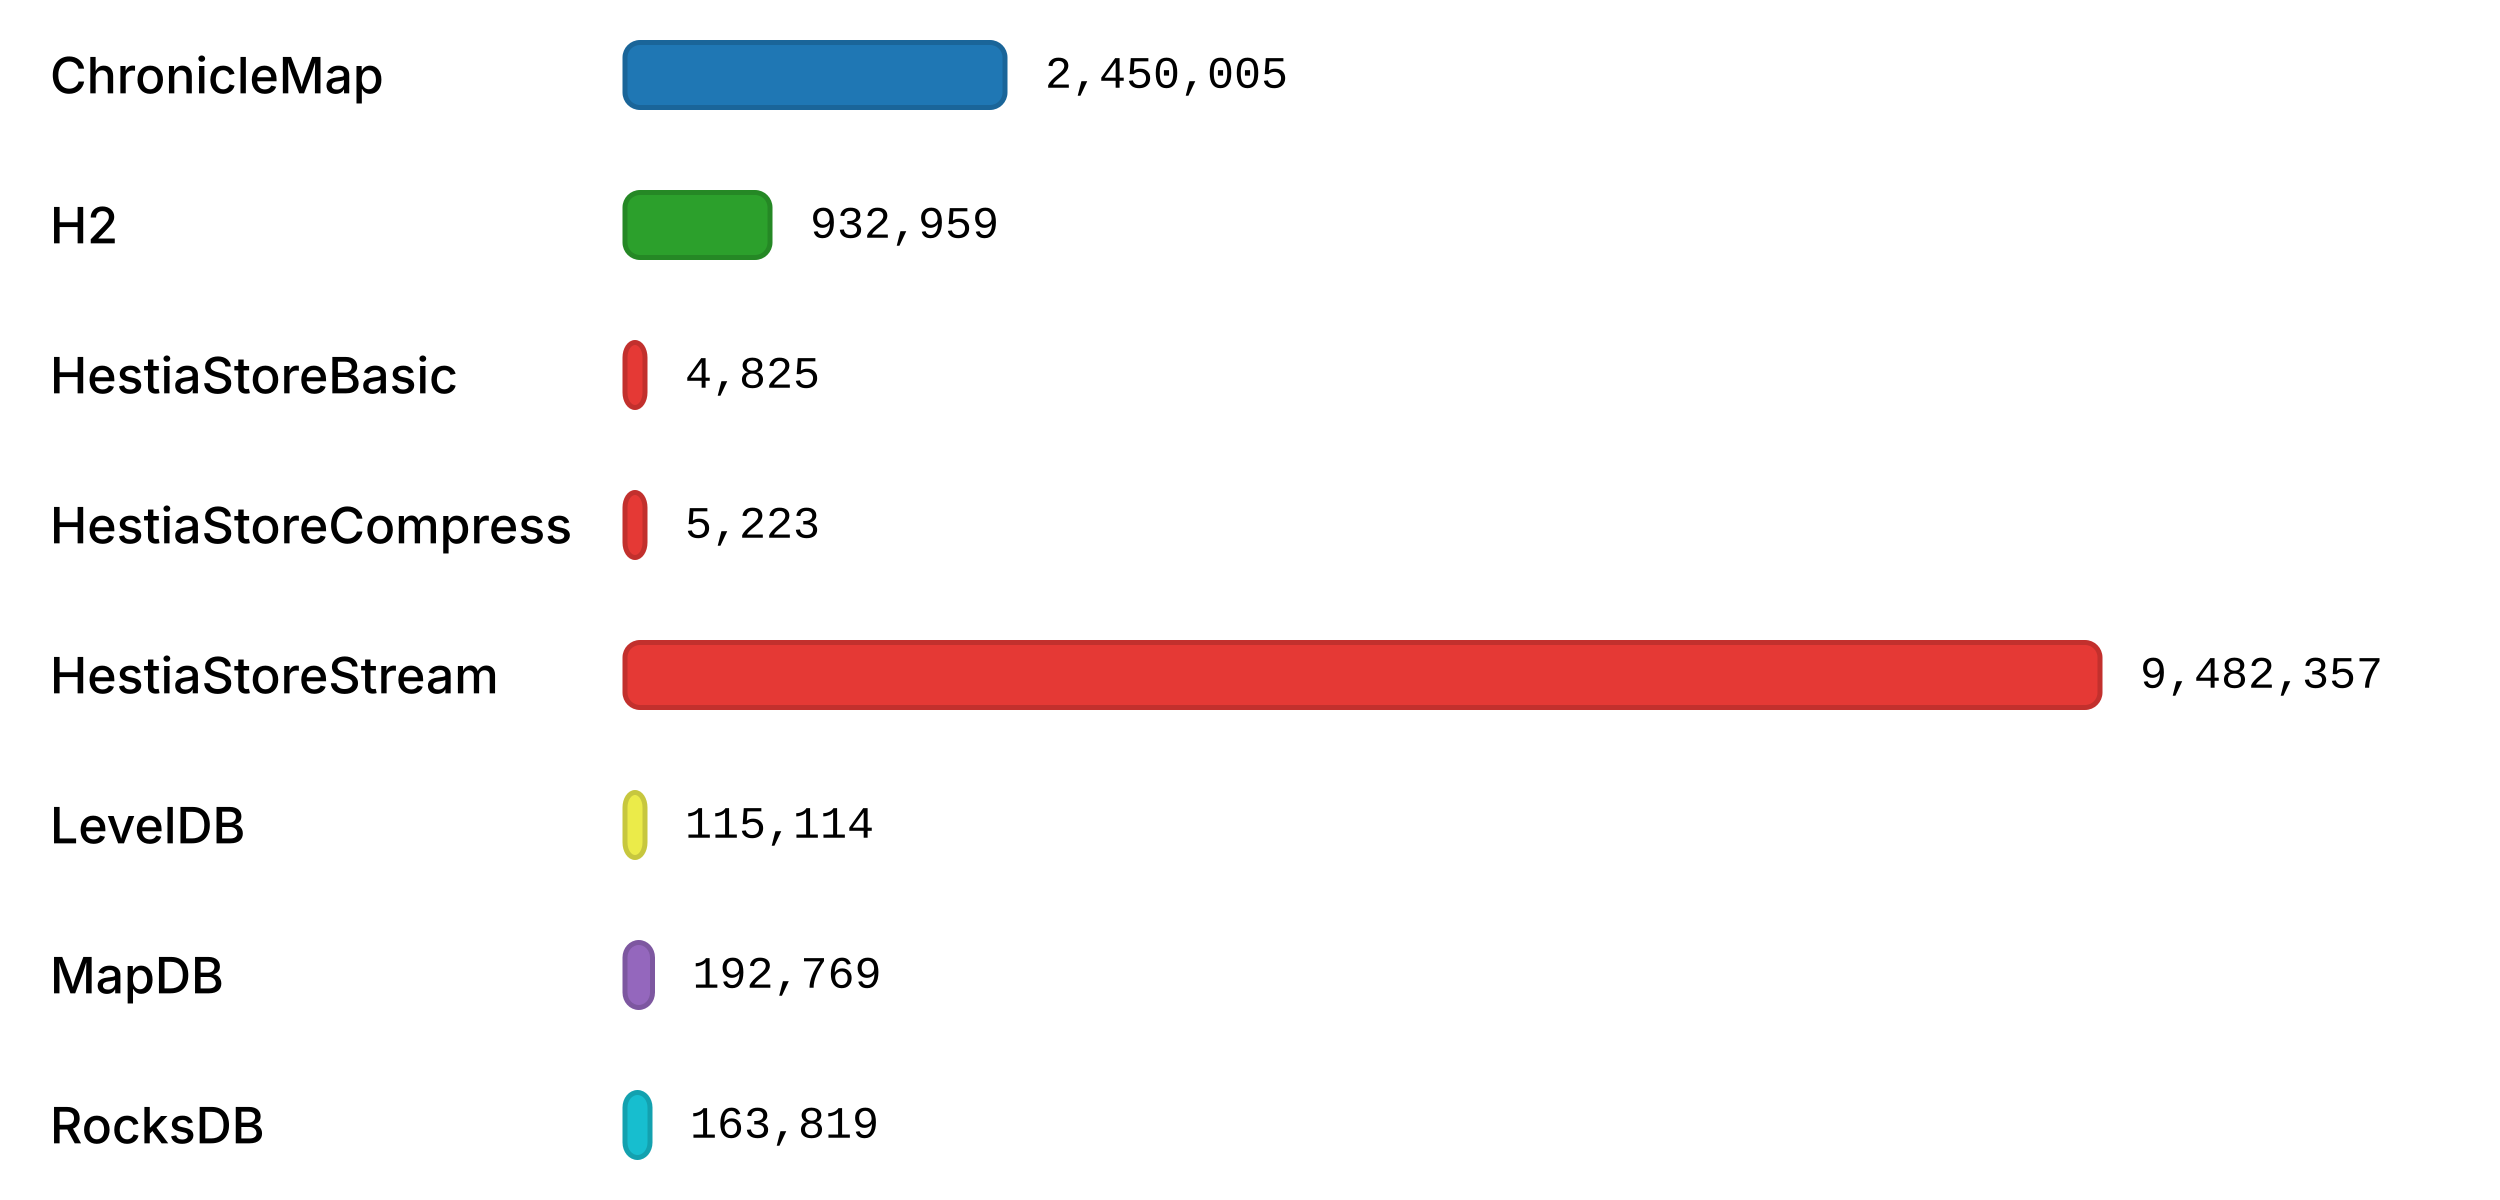
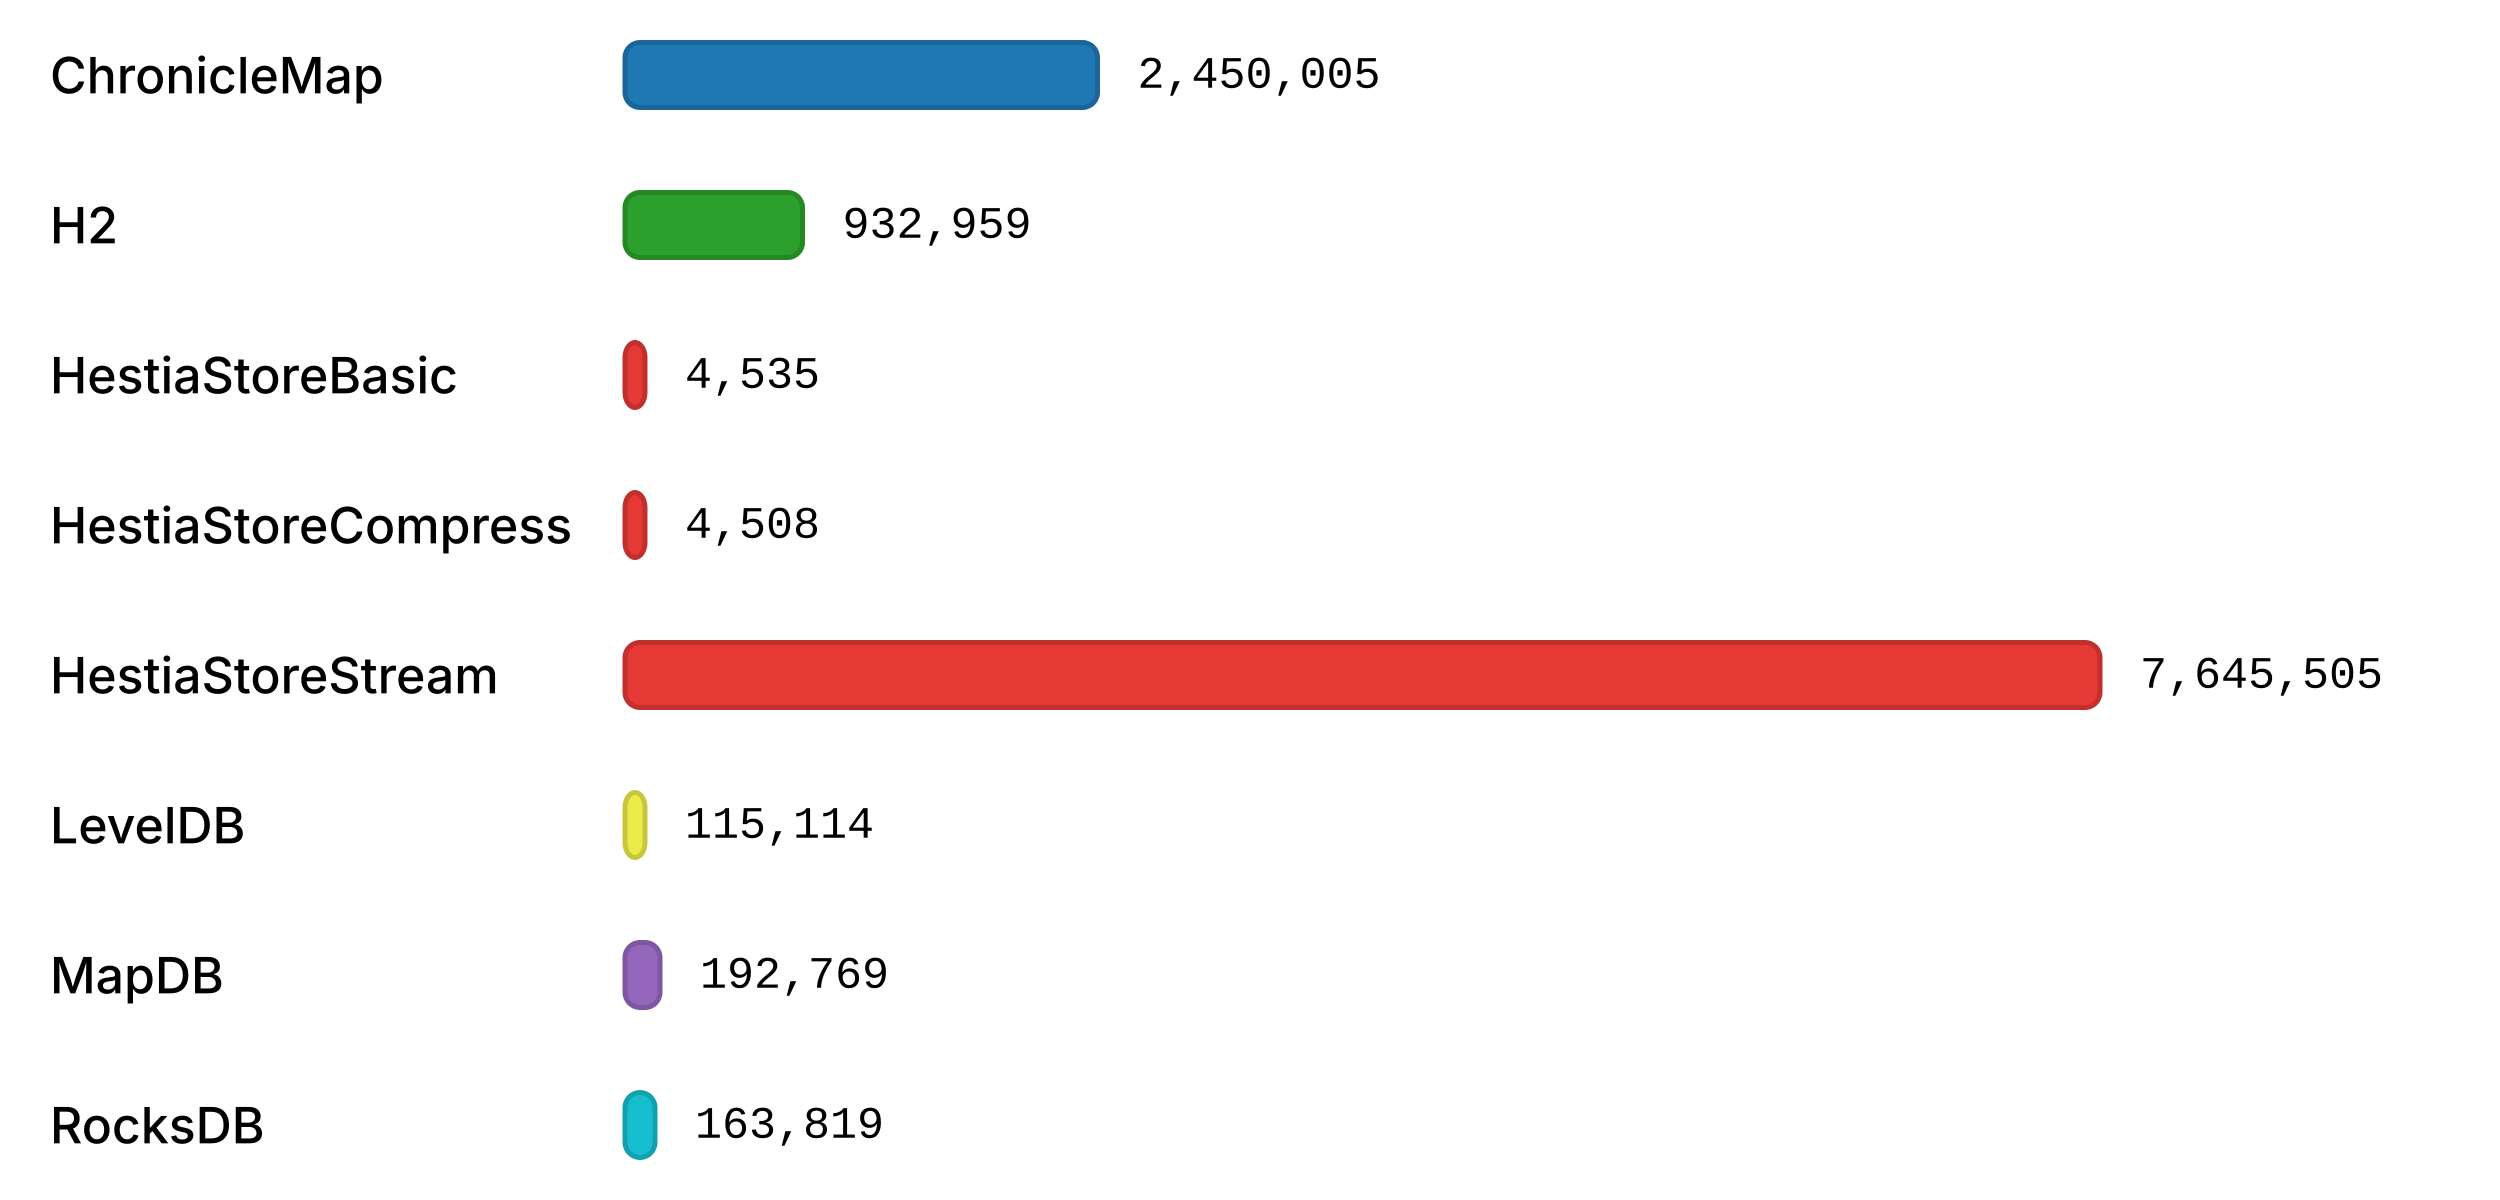
<svg xmlns="http://www.w3.org/2000/svg" width="1000" height="480" viewBox="0 0 1000 480">
  <style>
        text { fill: currentColor; dominant-baseline: middle; }
        .label { font: 500 20px "Inter", "Helvetica Neue", Arial, sans-serif; }
        .value { font: 18px "IBM Plex Mono", "Courier New", monospace; }
    </style>
  <rect x="0" y="10" width="1000" height="40" fill="rgba(255,255,255,0.15)" />
  <text class="label" x="20" y="30">ChronicleMap</text>
-   <rect x="250" y="17" width="152" height="26" rx="6" ry="6" fill="#1F77B4" stroke="#1A6599" stroke-width="2" />
-   <text class="value" x="418" y="30">2,450,005</text>
+   <rect x="250" y="17" width="189" height="26" rx="6" ry="6" fill="#1F77B4" stroke="#1A6599" stroke-width="2" />
+   <text class="value" x="455" y="30">2,450,005</text>
  <rect x="0" y="70" width="1000" height="40" fill="rgba(255,255,255,0.15)" />
  <text class="label" x="20" y="90">H2</text>
-   <rect x="250" y="77" width="58" height="26" rx="6" ry="6" fill="#2CA02C" stroke="#258825" stroke-width="2" />
-   <text class="value" x="324" y="90">932,959</text>
+   <rect x="250" y="77" width="71" height="26" rx="6" ry="6" fill="#2CA02C" stroke="#258825" stroke-width="2" />
+   <text class="value" x="337" y="90">932,959</text>
  <rect x="0" y="130" width="1000" height="40" fill="rgba(255,255,255,0.15)" />
  <text class="label" x="20" y="150">HestiaStoreBasic</text>
  <rect x="250" y="137" width="8" height="26" rx="6" ry="6" fill="#E53935" stroke="#C2302D" stroke-width="2" />
-   <text class="value" x="274" y="150">4,825</text>
+   <text class="value" x="274" y="150">4,535</text>
  <rect x="0" y="190" width="1000" height="40" fill="rgba(255,255,255,0.15)" />
  <text class="label" x="20" y="210">HestiaStoreCompress</text>
  <rect x="250" y="197" width="8" height="26" rx="6" ry="6" fill="#E53935" stroke="#C2302D" stroke-width="2" />
-   <text class="value" x="274" y="210">5,223</text>
+   <text class="value" x="274" y="210">4,508</text>
  <rect x="0" y="250" width="1000" height="40" fill="rgba(255,255,255,0.15)" />
  <text class="label" x="20" y="270">HestiaStoreStream</text>
  <rect x="250" y="257" width="590" height="26" rx="6" ry="6" fill="#E53935" stroke="#C2302D" stroke-width="2" />
-   <text class="value" x="856" y="270">9,482,357</text>
+   <text class="value" x="856" y="270">7,645,505</text>
  <rect x="0" y="310" width="1000" height="40" fill="rgba(255,255,255,0.15)" />
  <text class="label" x="20" y="330">LevelDB</text>
  <rect x="250" y="317" width="8" height="26" rx="6" ry="6" fill="#ebeb49" stroke="#C7C73E" stroke-width="2" />
  <text class="value" x="274" y="330">115,114</text>
  <rect x="0" y="370" width="1000" height="40" fill="rgba(255,255,255,0.15)" />
  <text class="label" x="20" y="390">MapDB</text>
-   <rect x="250" y="377" width="11" height="26" rx="6" ry="6" fill="#9467BD" stroke="#7D57A0" stroke-width="2" />
-   <text class="value" x="277" y="390">192,769</text>
+   <rect x="250" y="377" width="14" height="26" rx="6" ry="6" fill="#9467BD" stroke="#7D57A0" stroke-width="2" />
+   <text class="value" x="280" y="390">192,769</text>
  <rect x="0" y="430" width="1000" height="40" fill="rgba(255,255,255,0.15)" />
  <text class="label" x="20" y="450">RocksDB</text>
-   <rect x="250" y="437" width="10" height="26" rx="6" ry="6" fill="#17BECF" stroke="#13A1AF" stroke-width="2" />
-   <text class="value" x="276" y="450">163,819</text>
+   <rect x="250" y="437" width="12" height="26" rx="6" ry="6" fill="#17BECF" stroke="#13A1AF" stroke-width="2" />
+   <text class="value" x="278" y="450">163,819</text>
</svg>
